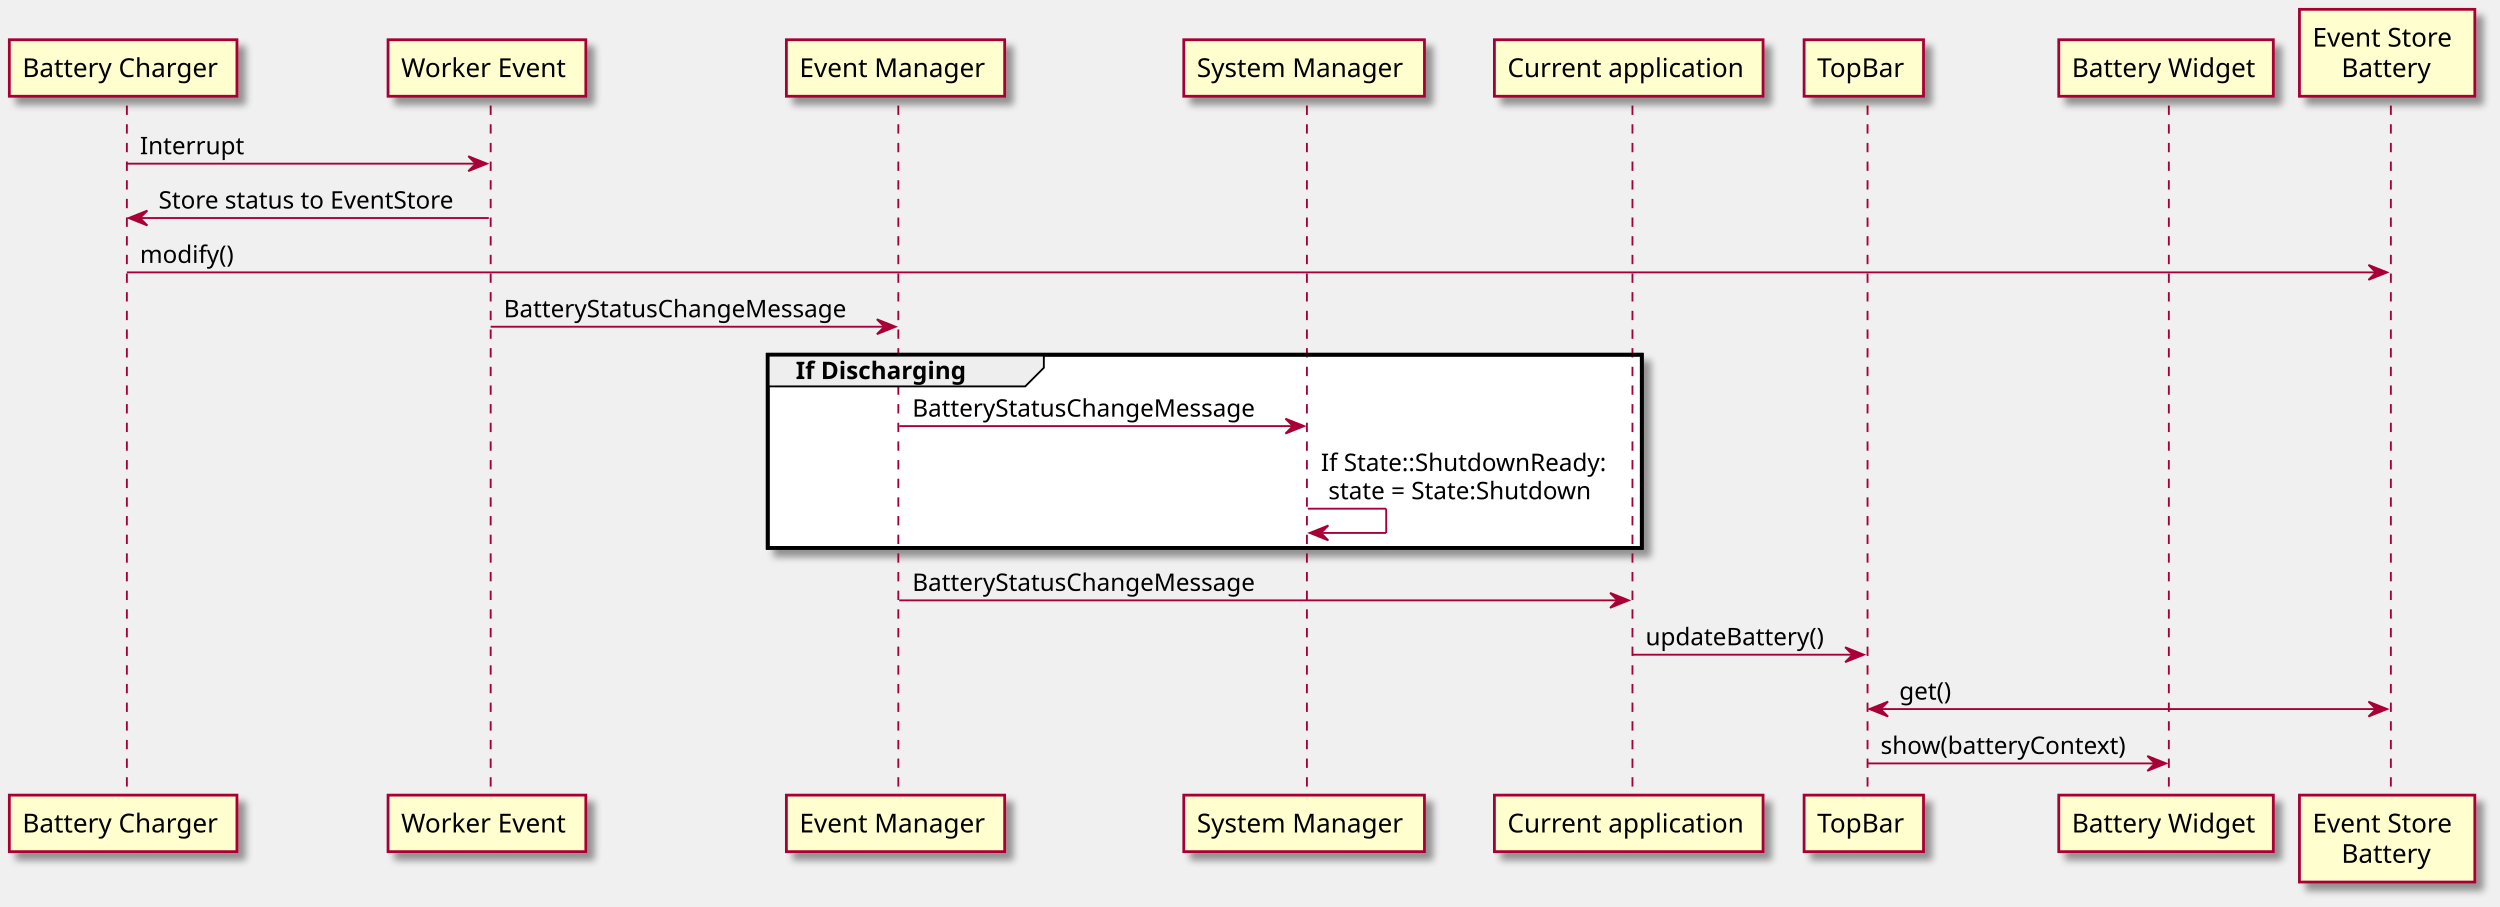
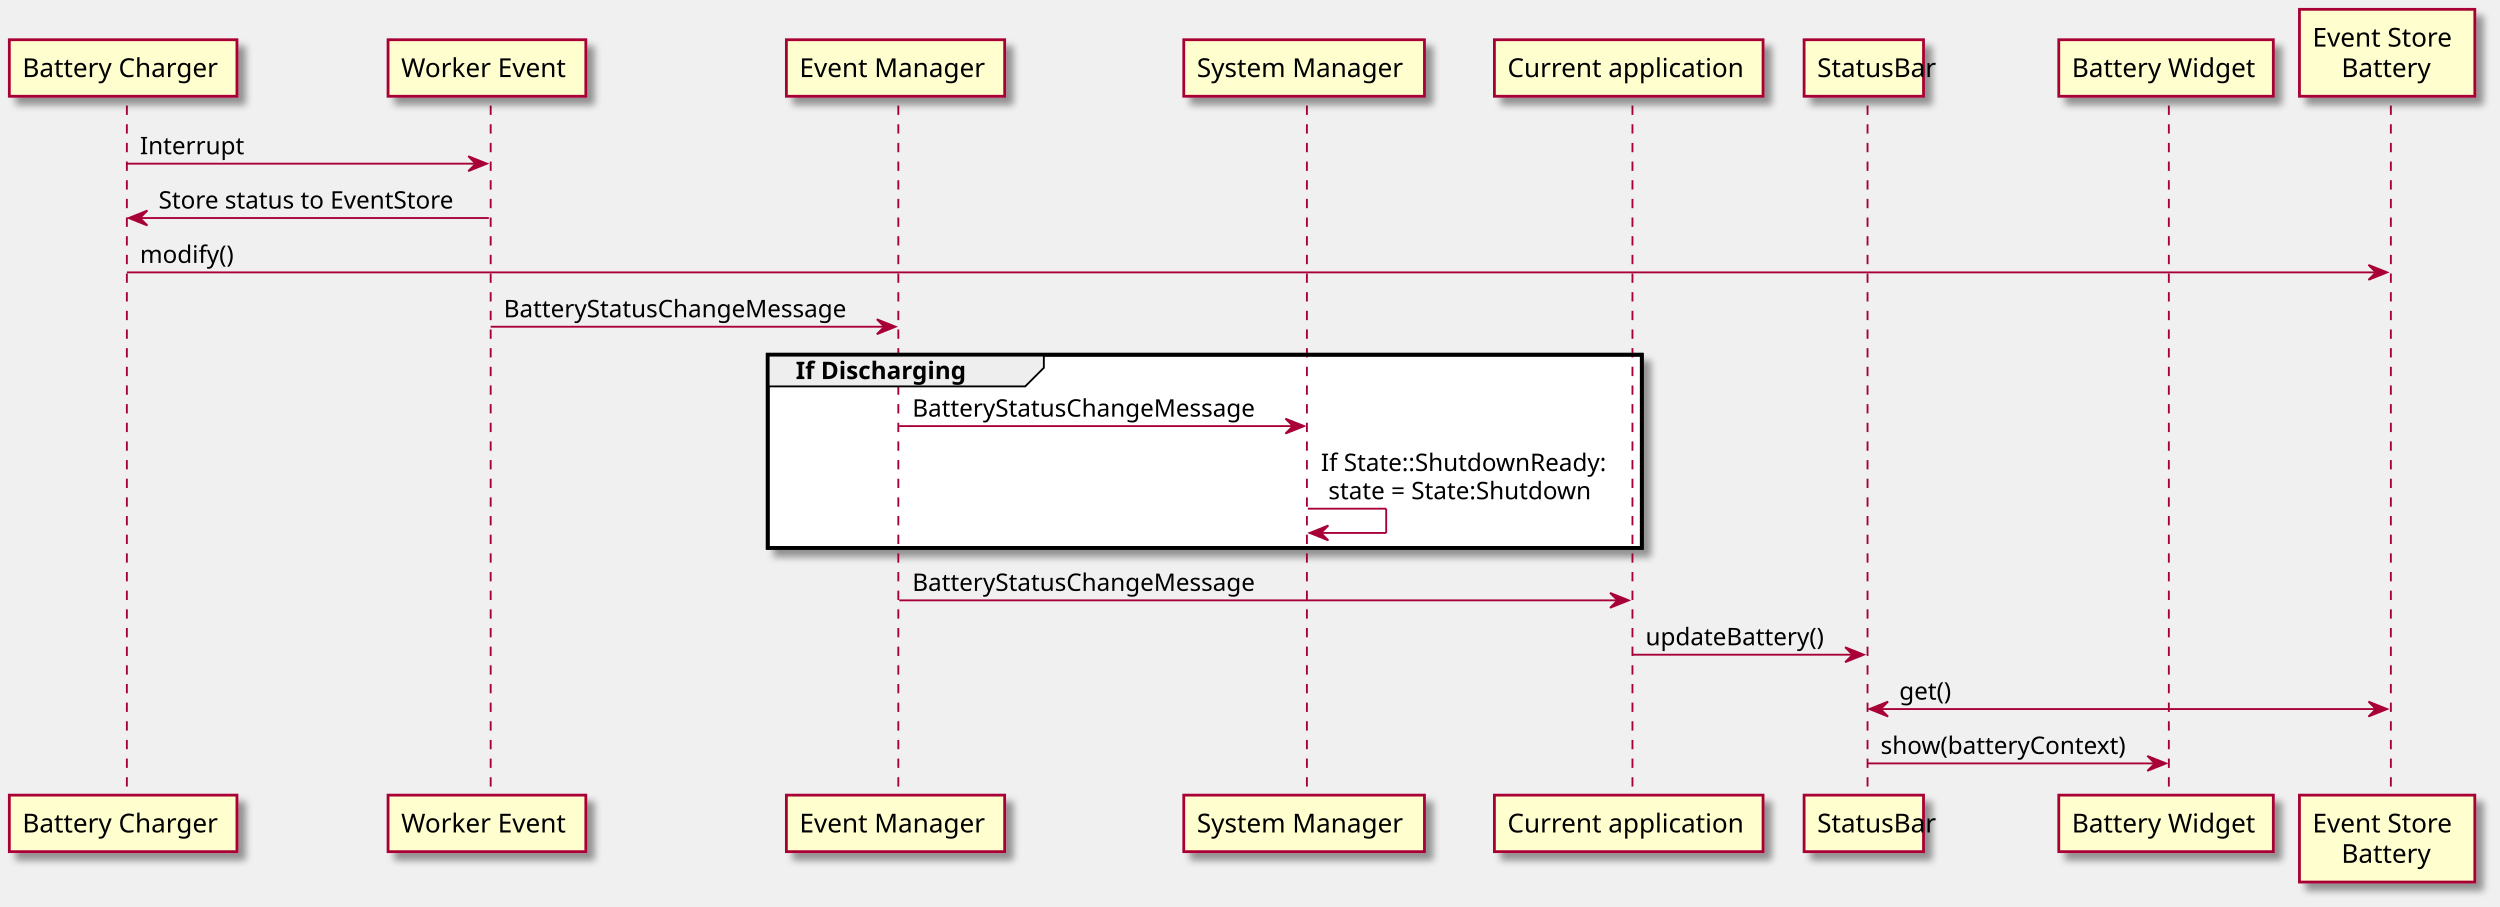
<svg xmlns="http://www.w3.org/2000/svg" contentScriptType="application/ecmascript" contentStyleType="text/css" height="486px" preserveAspectRatio="none" style="width:1340px;height:486px;" version="1.1" viewBox="0 0 1340 486" width="1340px" zoomAndPan="magnify">
  <defs>
    <filter height="300%" id="f1uj3fz6xy4wx1" width="300%" x="-1" y="-1">
      <feGaussianBlur result="blurOut" stdDeviation="2.0" />
      <feColorMatrix in="blurOut" result="blurOut2" type="matrix" values="0 0 0 0 0 0 0 0 0 0 0 0 0 0 0 0 0 0 .4 0" />
      <feOffset dx="4.0" dy="4.0" in="blurOut2" result="blurOut3" />
      <feBlend in="SourceGraphic" in2="blurOut3" mode="normal" />
    </filter>
  </defs>
  <g>
    <rect fill="#FFFFFF" filter="url(#f1uj3fz6xy4wx1)" height="103.531" style="stroke:#000000;stroke-width:2.0;" width="468.5" x="411.5" y="190.125" />
    <line style="stroke:#A80036;stroke-width:1.0;stroke-dasharray:5.0,5.0;" x1="68" x2="68" y1="56.594" y2="427.188" />
    <line style="stroke:#A80036;stroke-width:1.0;stroke-dasharray:5.0,5.0;" x1="263" x2="263" y1="56.594" y2="427.188" />
    <line style="stroke:#A80036;stroke-width:1.0;stroke-dasharray:5.0,5.0;" x1="481.5" x2="481.5" y1="56.594" y2="427.188" />
    <line style="stroke:#A80036;stroke-width:1.0;stroke-dasharray:5.0,5.0;" x1="700.5" x2="700.5" y1="56.594" y2="427.188" />
    <line style="stroke:#A80036;stroke-width:1.0;stroke-dasharray:5.0,5.0;" x1="875" x2="875" y1="56.594" y2="427.188" />
    <line style="stroke:#A80036;stroke-width:1.0;stroke-dasharray:5.0,5.0;" x1="1001" x2="1001" y1="56.594" y2="427.188" />
    <line style="stroke:#A80036;stroke-width:1.0;stroke-dasharray:5.0,5.0;" x1="1162.5" x2="1162.5" y1="56.594" y2="427.188" />
    <line style="stroke:#A80036;stroke-width:1.0;stroke-dasharray:5.0,5.0;" x1="1281.5" x2="1281.5" y1="56.594" y2="427.188" />
    <rect fill="#FEFECE" filter="url(#f1uj3fz6xy4wx1)" height="30.297" style="stroke:#A80036;stroke-width:1.5;" width="122" x="5" y="21.297" />
    <text fill="#000000" font-family="sans-serif" font-size="14" lengthAdjust="spacing" textLength="108" x="12" y="41.292">Battery Charger</text>
    <rect fill="#FEFECE" filter="url(#f1uj3fz6xy4wx1)" height="30.297" style="stroke:#A80036;stroke-width:1.5;" width="122" x="5" y="426.188" />
    <text fill="#000000" font-family="sans-serif" font-size="14" lengthAdjust="spacing" textLength="108" x="12" y="446.183">Battery Charger</text>
    <rect fill="#FEFECE" filter="url(#f1uj3fz6xy4wx1)" height="30.297" style="stroke:#A80036;stroke-width:1.5;" width="106" x="208" y="21.297" />
    <text fill="#000000" font-family="sans-serif" font-size="14" lengthAdjust="spacing" textLength="92" x="215" y="41.292">Worker Event</text>
    <rect fill="#FEFECE" filter="url(#f1uj3fz6xy4wx1)" height="30.297" style="stroke:#A80036;stroke-width:1.5;" width="106" x="208" y="426.188" />
    <text fill="#000000" font-family="sans-serif" font-size="14" lengthAdjust="spacing" textLength="92" x="215" y="446.183">Worker Event</text>
    <rect fill="#FEFECE" filter="url(#f1uj3fz6xy4wx1)" height="30.297" style="stroke:#A80036;stroke-width:1.5;" width="117" x="421.5" y="21.297" />
    <text fill="#000000" font-family="sans-serif" font-size="14" lengthAdjust="spacing" textLength="103" x="428.5" y="41.292">Event Manager</text>
    <rect fill="#FEFECE" filter="url(#f1uj3fz6xy4wx1)" height="30.297" style="stroke:#A80036;stroke-width:1.5;" width="117" x="421.5" y="426.188" />
    <text fill="#000000" font-family="sans-serif" font-size="14" lengthAdjust="spacing" textLength="103" x="428.5" y="446.183">Event Manager</text>
    <rect fill="#FEFECE" filter="url(#f1uj3fz6xy4wx1)" height="30.297" style="stroke:#A80036;stroke-width:1.5;" width="129" x="634.5" y="21.297" />
    <text fill="#000000" font-family="sans-serif" font-size="14" lengthAdjust="spacing" textLength="115" x="641.5" y="41.292">System Manager</text>
    <rect fill="#FEFECE" filter="url(#f1uj3fz6xy4wx1)" height="30.297" style="stroke:#A80036;stroke-width:1.5;" width="129" x="634.5" y="426.188" />
    <text fill="#000000" font-family="sans-serif" font-size="14" lengthAdjust="spacing" textLength="115" x="641.5" y="446.183">System Manager</text>
    <rect fill="#FEFECE" filter="url(#f1uj3fz6xy4wx1)" height="30.297" style="stroke:#A80036;stroke-width:1.5;" width="144" x="801" y="21.297" />
    <text fill="#000000" font-family="sans-serif" font-size="14" lengthAdjust="spacing" textLength="130" x="808" y="41.292">Current application</text>
    <rect fill="#FEFECE" filter="url(#f1uj3fz6xy4wx1)" height="30.297" style="stroke:#A80036;stroke-width:1.5;" width="144" x="801" y="426.188" />
    <text fill="#000000" font-family="sans-serif" font-size="14" lengthAdjust="spacing" textLength="130" x="808" y="446.183">Current application</text>
    <rect fill="#FEFECE" filter="url(#f1uj3fz6xy4wx1)" height="30.297" style="stroke:#A80036;stroke-width:1.5;" width="64" x="967" y="21.297" />
-     <text fill="#000000" font-family="sans-serif" font-size="14" lengthAdjust="spacing" textLength="50" x="974" y="41.292">TopBar</text>
+     <text fill="#000000" font-family="sans-serif" font-size="14" lengthAdjust="spacing" textLength="50" x="974" y="41.292">StatusBar</text>
    <rect fill="#FEFECE" filter="url(#f1uj3fz6xy4wx1)" height="30.297" style="stroke:#A80036;stroke-width:1.5;" width="64" x="967" y="426.188" />
-     <text fill="#000000" font-family="sans-serif" font-size="14" lengthAdjust="spacing" textLength="50" x="974" y="446.183">TopBar</text>
+     <text fill="#000000" font-family="sans-serif" font-size="14" lengthAdjust="spacing" textLength="50" x="974" y="446.183">StatusBar</text>
    <rect fill="#FEFECE" filter="url(#f1uj3fz6xy4wx1)" height="30.297" style="stroke:#A80036;stroke-width:1.5;" width="115" x="1103.5" y="21.297" />
    <text fill="#000000" font-family="sans-serif" font-size="14" lengthAdjust="spacing" textLength="101" x="1110.5" y="41.292">Battery Widget</text>
    <rect fill="#FEFECE" filter="url(#f1uj3fz6xy4wx1)" height="30.297" style="stroke:#A80036;stroke-width:1.5;" width="115" x="1103.5" y="426.188" />
    <text fill="#000000" font-family="sans-serif" font-size="14" lengthAdjust="spacing" textLength="101" x="1110.5" y="446.183">Battery Widget</text>
    <rect fill="#FEFECE" filter="url(#f1uj3fz6xy4wx1)" height="46.594" style="stroke:#A80036;stroke-width:1.5;" width="94" x="1232.5" y="5" />
    <text fill="#000000" font-family="sans-serif" font-size="14" lengthAdjust="spacing" textLength="80" x="1239.5" y="24.995">Event Store</text>
    <text fill="#000000" font-family="sans-serif" font-size="14" lengthAdjust="spacing" textLength="49" x="1255" y="41.292">Battery</text>
    <rect fill="#FEFECE" filter="url(#f1uj3fz6xy4wx1)" height="46.594" style="stroke:#A80036;stroke-width:1.5;" width="94" x="1232.5" y="426.188" />
    <text fill="#000000" font-family="sans-serif" font-size="14" lengthAdjust="spacing" textLength="80" x="1239.5" y="446.183">Event Store</text>
    <text fill="#000000" font-family="sans-serif" font-size="14" lengthAdjust="spacing" textLength="49" x="1255" y="462.479">Battery</text>
    <polygon fill="#A80036" points="251,83.727,261,87.727,251,91.727,255,87.727" style="stroke:#A80036;stroke-width:1.0;" />
    <line style="stroke:#A80036;stroke-width:1.0;" x1="68" x2="257" y1="87.727" y2="87.727" />
    <text fill="#000000" font-family="sans-serif" font-size="13" lengthAdjust="spacing" textLength="55" x="75" y="82.661">Interrupt</text>
    <polygon fill="#A80036" points="79,112.859,69,116.859,79,120.859,75,116.859" style="stroke:#A80036;stroke-width:1.0;" />
    <line style="stroke:#A80036;stroke-width:1.0;" x1="73" x2="262" y1="116.859" y2="116.859" />
    <text fill="#000000" font-family="sans-serif" font-size="13" lengthAdjust="spacing" textLength="171" x="85" y="111.793">Store status to EventStore</text>
    <polygon fill="#A80036" points="1269.5,141.992,1279.5,145.992,1269.5,149.992,1273.5,145.992" style="stroke:#A80036;stroke-width:1.0;" />
    <line style="stroke:#A80036;stroke-width:1.0;" x1="68" x2="1275.5" y1="145.992" y2="145.992" />
    <text fill="#000000" font-family="sans-serif" font-size="13" lengthAdjust="spacing" textLength="53" x="75" y="140.926">modify()</text>
    <polygon fill="#A80036" points="470,171.125,480,175.125,470,179.125,474,175.125" style="stroke:#A80036;stroke-width:1.0;" />
    <line style="stroke:#A80036;stroke-width:1.0;" x1="263" x2="476" y1="175.125" y2="175.125" />
    <text fill="#000000" font-family="sans-serif" font-size="13" lengthAdjust="spacing" textLength="195" x="270" y="170.059">BatteryStatusChangeMessage</text>
    <path d="M411.5,190.125 L559.5,190.125 L559.5,197.125 L549.5,207.125 L411.5,207.125 L411.5,190.125 " fill="#EEEEEE" style="stroke:#000000;stroke-width:1.0;" />
    <rect fill="none" height="103.531" style="stroke:#000000;stroke-width:2.0;" width="468.5" x="411.5" y="190.125" />
    <text fill="#000000" font-family="sans-serif" font-size="13" font-weight="bold" lengthAdjust="spacing" textLength="103" x="426.5" y="203.192">If Discharging</text>
    <polygon fill="#A80036" points="689,224.391,699,228.391,689,232.391,693,228.391" style="stroke:#A80036;stroke-width:1.0;" />
    <line style="stroke:#A80036;stroke-width:1.0;" x1="482" x2="695" y1="228.391" y2="228.391" />
    <text fill="#000000" font-family="sans-serif" font-size="13" lengthAdjust="spacing" textLength="195" x="489" y="223.325">BatteryStatusChangeMessage</text>
    <line style="stroke:#A80036;stroke-width:1.0;" x1="701" x2="743" y1="272.656" y2="272.656" />
    <line style="stroke:#A80036;stroke-width:1.0;" x1="743" x2="743" y1="272.656" y2="285.656" />
    <line style="stroke:#A80036;stroke-width:1.0;" x1="702" x2="743" y1="285.656" y2="285.656" />
    <polygon fill="#A80036" points="712,281.656,702,285.656,712,289.656,708,285.656" style="stroke:#A80036;stroke-width:1.0;" />
    <text fill="#000000" font-family="sans-serif" font-size="13" lengthAdjust="spacing" textLength="160" x="708" y="252.458">If State::ShutdownReady:</text>
    <text fill="#000000" font-family="sans-serif" font-size="13" lengthAdjust="spacing" textLength="154" x="712" y="267.59">state = State:Shutdown</text>
    <polygon fill="#A80036" points="863,317.789,873,321.789,863,325.789,867,321.789" style="stroke:#A80036;stroke-width:1.0;" />
    <line style="stroke:#A80036;stroke-width:1.0;" x1="482" x2="869" y1="321.789" y2="321.789" />
    <text fill="#000000" font-family="sans-serif" font-size="13" lengthAdjust="spacing" textLength="195" x="489" y="316.723">BatteryStatusChangeMessage</text>
    <polygon fill="#A80036" points="989,346.922,999,350.922,989,354.922,993,350.922" style="stroke:#A80036;stroke-width:1.0;" />
    <line style="stroke:#A80036;stroke-width:1.0;" x1="875" x2="995" y1="350.922" y2="350.922" />
    <text fill="#000000" font-family="sans-serif" font-size="13" lengthAdjust="spacing" textLength="102" x="882" y="345.856">updateBattery()</text>
    <polygon fill="#A80036" points="1012,376.055,1002,380.055,1012,384.055,1008,380.055" style="stroke:#A80036;stroke-width:1.0;" />
    <polygon fill="#A80036" points="1269.5,376.055,1279.5,380.055,1269.5,384.055,1273.5,380.055" style="stroke:#A80036;stroke-width:1.0;" />
    <line style="stroke:#A80036;stroke-width:1.0;" x1="1006" x2="1275.5" y1="380.055" y2="380.055" />
    <text fill="#000000" font-family="sans-serif" font-size="13" lengthAdjust="spacing" textLength="31" x="1018" y="374.989">get()</text>
    <polygon fill="#A80036" points="1151,405.188,1161,409.188,1151,413.188,1155,409.188" style="stroke:#A80036;stroke-width:1.0;" />
    <line style="stroke:#A80036;stroke-width:1.0;" x1="1001" x2="1157" y1="409.188" y2="409.188" />
    <text fill="#000000" font-family="sans-serif" font-size="13" lengthAdjust="spacing" textLength="138" x="1008" y="404.122">show(batteryContext)</text>
  </g>
</svg>
